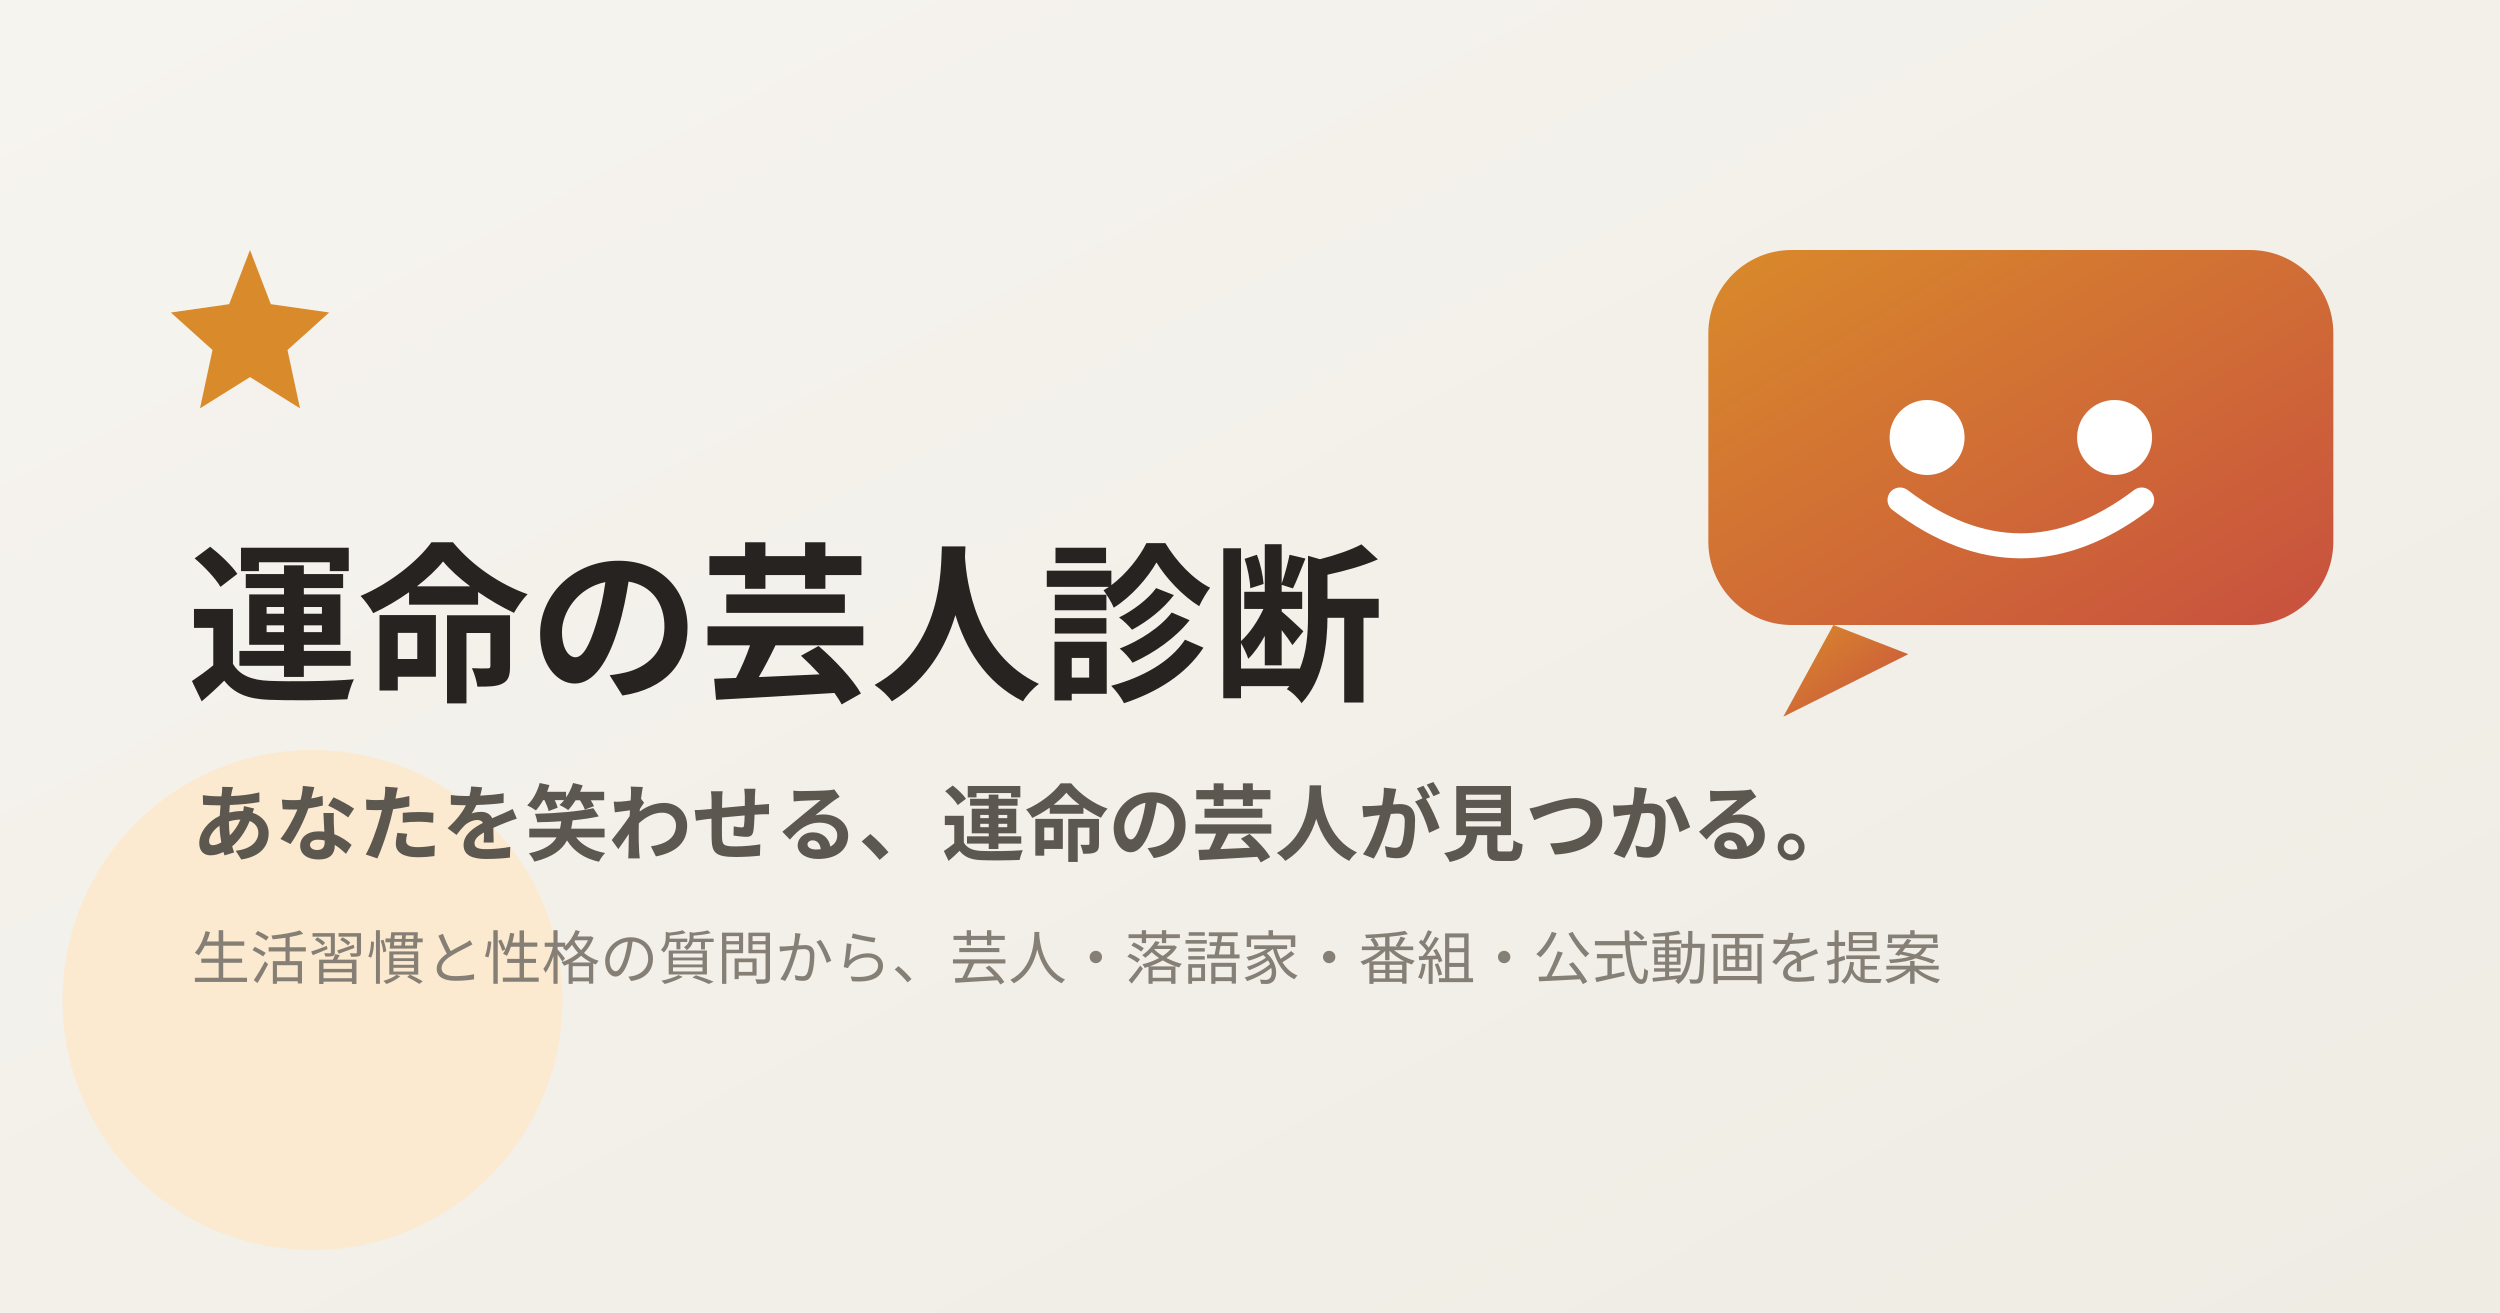
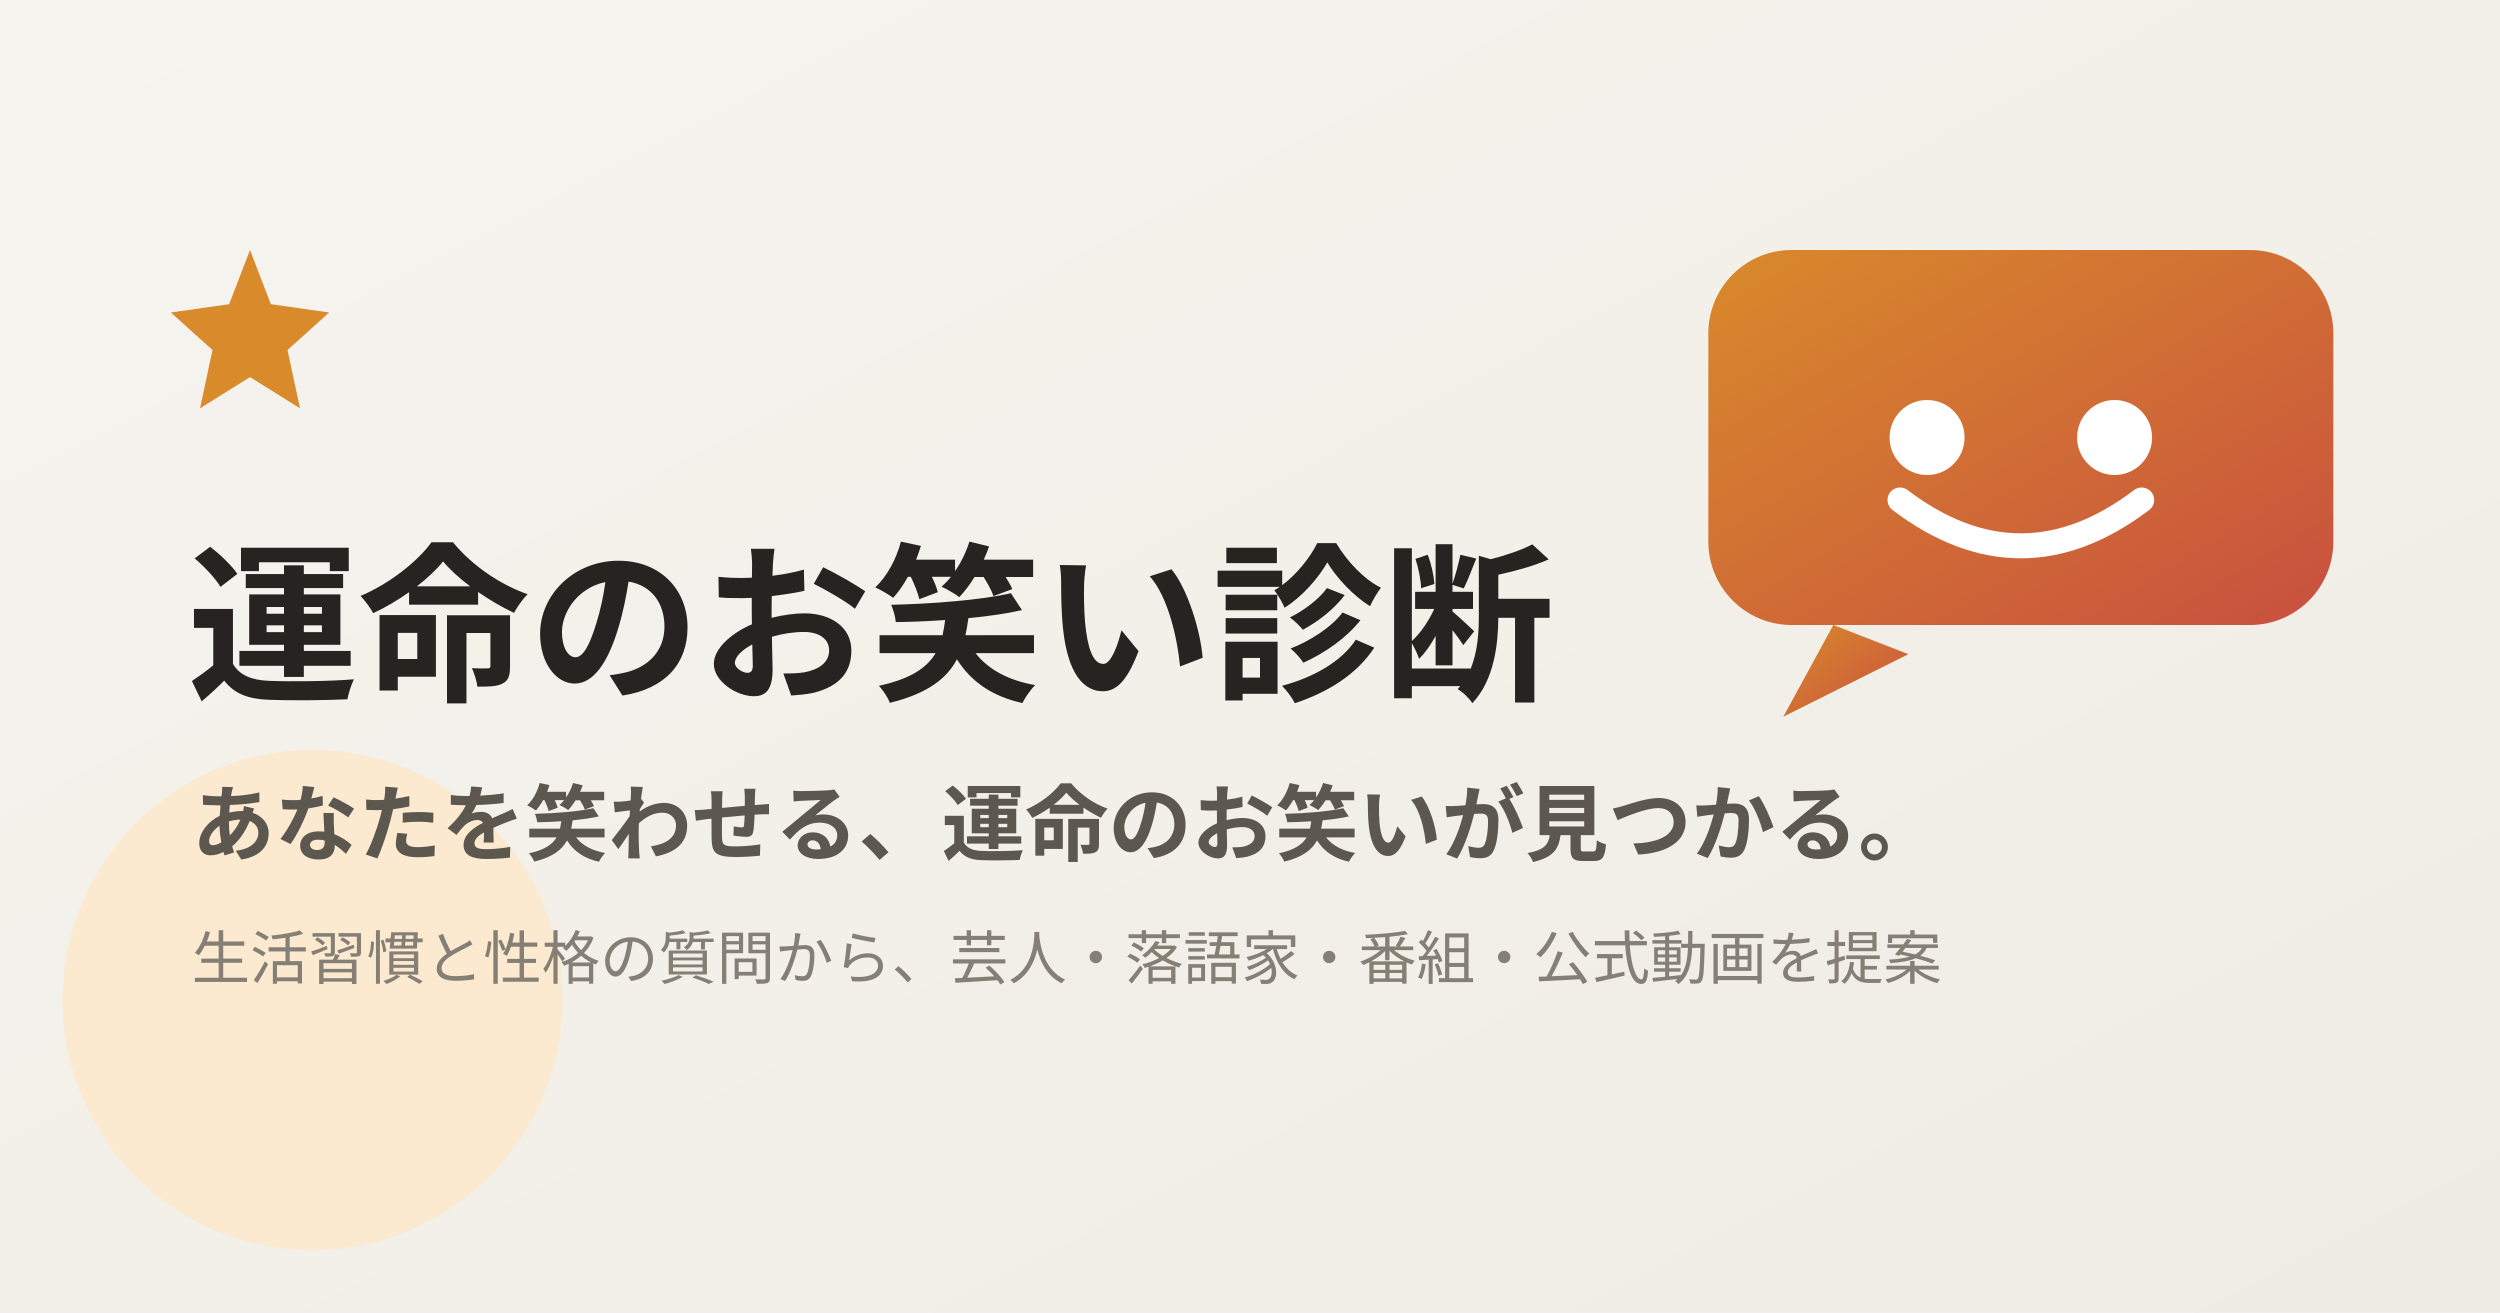
<svg xmlns="http://www.w3.org/2000/svg" viewBox="0 0 1200 630" width="1200" height="630">
  <defs>
    <linearGradient id="bg" x1="0" y1="0" x2="1" y2="1">
      <stop offset="0" stop-color="#f6f4ef" />
      <stop offset="1" stop-color="#efece4" />
    </linearGradient>
    <linearGradient id="ac" x1="0" y1="0" x2="1" y2="1">
      <stop offset="0" stop-color="#d98a2b" />
      <stop offset="1" stop-color="#c8503f" />
    </linearGradient>
  </defs>
  <rect width="1200" height="630" fill="url(#bg)" />
  <circle cx="150" cy="480" r="120" fill="#fbead0" />
  <g transform="translate(820,120)">
    <rect x="0" y="0" width="300" height="180" rx="40" fill="url(#ac)" />
    <path d="M60 180 l-24 44 l60 -30 z" fill="url(#ac)" />
    <circle cx="105" cy="90" r="18" fill="#fff" />
    <circle cx="195" cy="90" r="18" fill="#fff" />
    <path d="M92 120 q58 44 116 0" stroke="#fff" stroke-width="12" fill="none" stroke-linecap="round" />
  </g>
  <path d="M120 120 l10 26 l28 4 l-20 18 l6 28 l-24 -15 l-24 15 l6 -28 l-20 -18 l28 -4 z" fill="#d98a2b" />
-   <text x="90" y="330" font-family="system-ui, sans-serif" font-size="82" font-weight="800" fill="#262320">運命の芸人診断</text>
-   <text x="92" y="410" font-family="system-ui, sans-serif" font-size="40" font-weight="700" fill="#5c574f">あなたを笑わせる、運命の芸人が見つかる。</text>
+   <text x="90" y="330" font-family="system-ui, sans-serif" font-size="82" font-weight="800" fill="#262320">運命のお笑い診断</text>
+   <text x="92" y="410" font-family="system-ui, sans-serif" font-size="40" font-weight="700" fill="#5c574f">あなたを笑わせる、運命のお笑いが見つかる。</text>
  <text x="92" y="470" font-family="system-ui, sans-serif" font-size="28" fill="#857f75">生活習慣と性格の質問から、芸人・落語家・番組・公式動画を提案</text>
</svg>
